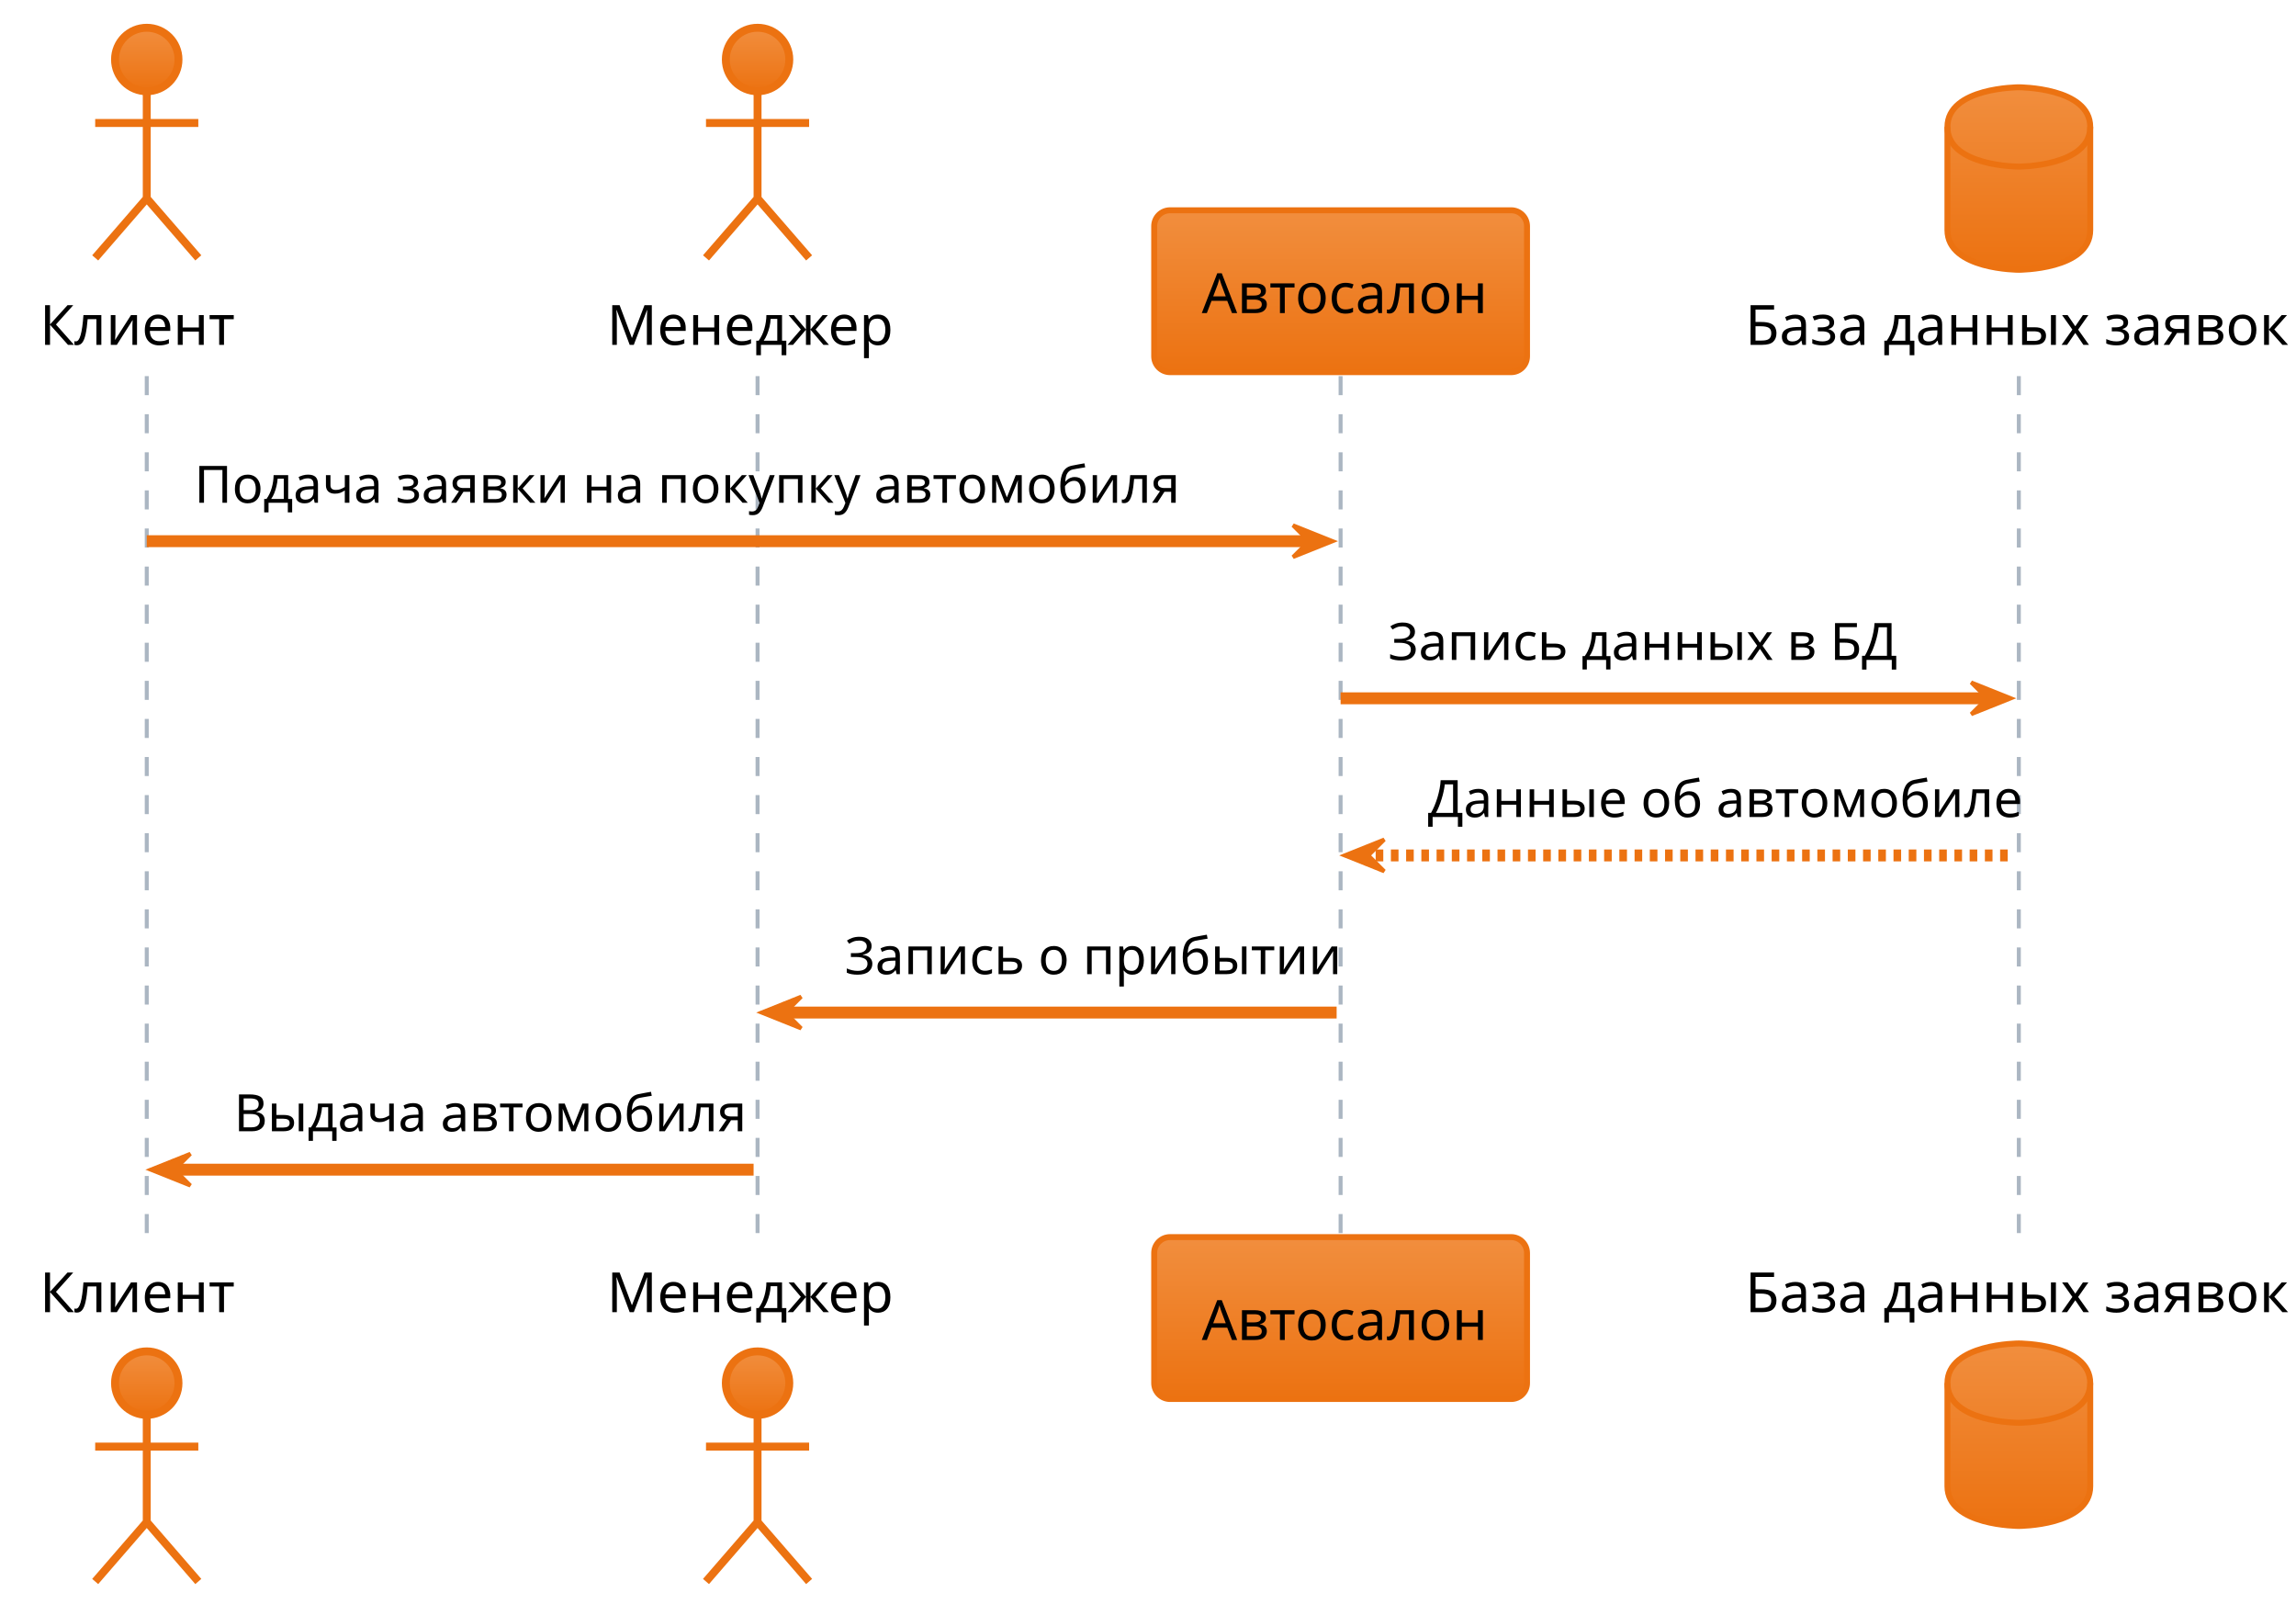
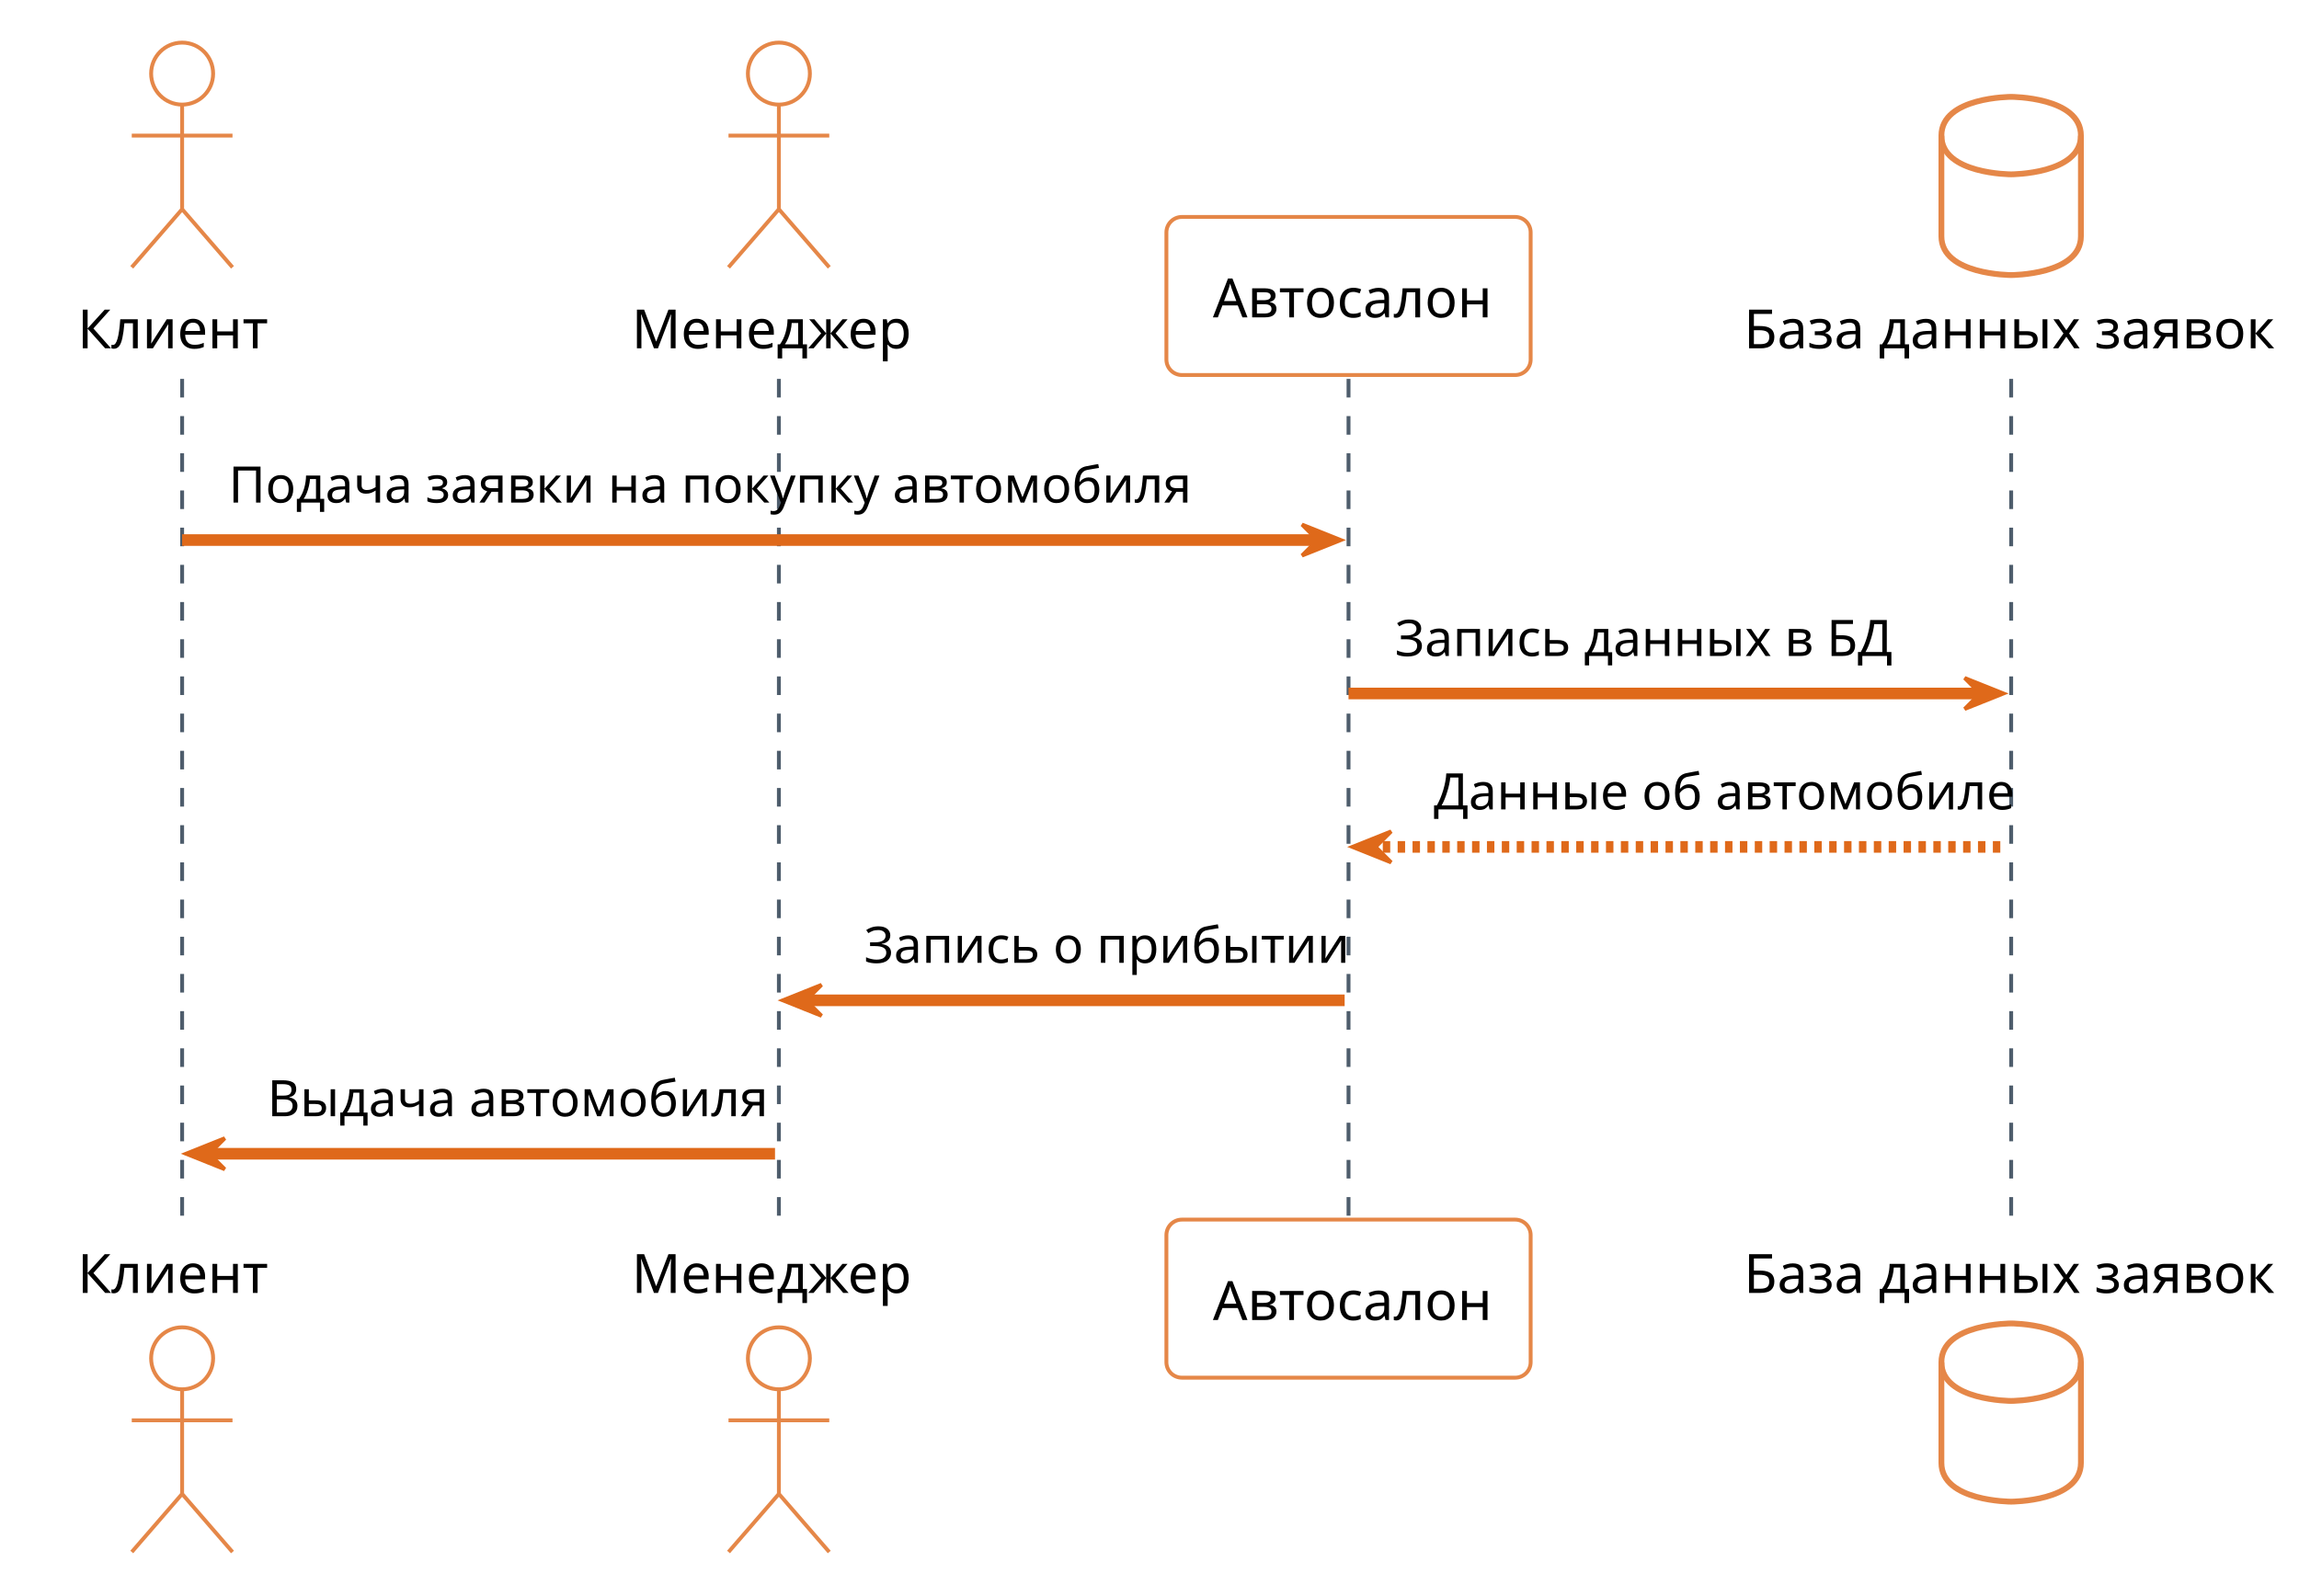
- <svg xmlns="http://www.w3.org/2000/svg" contentScriptType="application/ecmascript" contentStyleType="text/css" height="421.875px" preserveAspectRatio="none" style="width:603px;height:421px;background:#FFFFFF;" version="1.1" viewBox="0 0 603 421" width="603.125px" zoomAndPan="magnify">
-   <defs>
-     <linearGradient id="gdkramrhtbrd50" x1="50%" x2="50%" y1="0%" y2="100%">
-       <stop offset="0%" stop-color="#F18E3E" />
-       <stop offset="100%" stop-color="#EC7211" />
-     </linearGradient>
-   </defs>
+ <svg xmlns="http://www.w3.org/2000/svg" contentScriptType="application/ecmascript" contentStyleType="text/css" height="429.167px" preserveAspectRatio="none" style="width:618px;height:429px;background:#FFFFFF;" version="1.1" viewBox="0 0 618 429" width="618.75px" zoomAndPan="magnify">
+   <defs />
  <g>
-     <line style="stroke:#ABB6C2;stroke-width:1.042;stroke-dasharray:5.0,5.0;" x1="38.542" x2="38.542" y1="98.753" y2="325.849" />
-     <line style="stroke:#ABB6C2;stroke-width:1.042;stroke-dasharray:5.0,5.0;" x1="198.958" x2="198.958" y1="98.753" y2="325.849" />
-     <line style="stroke:#ABB6C2;stroke-width:1.042;stroke-dasharray:5.0,5.0;" x1="352.083" x2="352.083" y1="98.753" y2="325.849" />
-     <line style="stroke:#ABB6C2;stroke-width:1.042;stroke-dasharray:5.0,5.0;" x1="530.208" x2="530.208" y1="98.753" y2="325.849" />
-     <text fill="#000000" font-family="bahnschrift" font-size="14.583" lengthAdjust="spacing" textLength="50" x="10.417" y="90.54">Клиент</text>
-     <ellipse cx="38.542" cy="15.625" fill="url(#gdkramrhtbrd50)" rx="8.333" ry="8.333" style="stroke:#EC7211;stroke-width:2.083;" />
-     <path d="M38.542,23.958 L38.542,52.083 M25,32.292 L52.083,32.292 M38.542,52.083 L25,67.708 M38.542,52.083 L52.083,67.708 " fill="none" style="stroke:#EC7211;stroke-width:2.083;" />
-     <text fill="#000000" font-family="bahnschrift" font-size="14.583" lengthAdjust="spacing" textLength="50" x="10.417" y="344.514">Клиент</text>
-     <ellipse cx="38.542" cy="363.144" fill="url(#gdkramrhtbrd50)" rx="8.333" ry="8.333" style="stroke:#EC7211;stroke-width:2.083;" />
-     <path d="M38.542,371.477 L38.542,399.602 M25,379.811 L52.083,379.811 M38.542,399.602 L25,415.227 M38.542,399.602 L52.083,415.227 " fill="none" style="stroke:#EC7211;stroke-width:2.083;" />
-     <text fill="#000000" font-family="bahnschrift" font-size="14.583" lengthAdjust="spacing" textLength="72.917" x="159.375" y="90.54">Менеджер</text>
-     <ellipse cx="198.958" cy="15.625" fill="url(#gdkramrhtbrd50)" rx="8.333" ry="8.333" style="stroke:#EC7211;stroke-width:2.083;" />
-     <path d="M198.958,23.958 L198.958,52.083 M185.417,32.292 L212.5,32.292 M198.958,52.083 L185.417,67.708 M198.958,52.083 L212.5,67.708 " fill="none" style="stroke:#EC7211;stroke-width:2.083;" />
-     <text fill="#000000" font-family="bahnschrift" font-size="14.583" lengthAdjust="spacing" textLength="72.917" x="159.375" y="344.514">Менеджер</text>
-     <ellipse cx="198.958" cy="363.144" fill="url(#gdkramrhtbrd50)" rx="8.333" ry="8.333" style="stroke:#EC7211;stroke-width:2.083;" />
-     <path d="M198.958,371.477 L198.958,399.602 M185.417,379.811 L212.5,379.811 M198.958,399.602 L185.417,415.227 M198.958,399.602 L212.5,415.227 " fill="none" style="stroke:#EC7211;stroke-width:2.083;" />
-     <rect fill="url(#gdkramrhtbrd50)" height="42.503" rx="4.167" ry="4.167" style="stroke:#EC7211;stroke-width:1.562;" width="97.917" x="303.125" y="55.208" />
-     <text fill="#000000" font-family="bahnschrift" font-size="14.583" lengthAdjust="spacing" textLength="72.917" x="315.625" y="82.206">Автосалон</text>
-     <rect fill="url(#gdkramrhtbrd50)" height="42.503" rx="4.167" ry="4.167" style="stroke:#EC7211;stroke-width:1.562;" width="97.917" x="303.125" y="324.808" />
-     <text fill="#000000" font-family="bahnschrift" font-size="14.583" lengthAdjust="spacing" textLength="72.917" x="315.625" y="351.806">Автосалон</text>
-     <text fill="#000000" font-family="bahnschrift" font-size="14.583" lengthAdjust="spacing" textLength="137.5" x="458.333" y="90.54">База данных заявок</text>
-     <path d="M511.458,33.333 C511.458,22.917 530.208,22.917 530.208,22.917 C530.208,22.917 548.958,22.917 548.958,33.333 L548.958,60.417 C548.958,70.833 530.208,70.833 530.208,70.833 C530.208,70.833 511.458,70.833 511.458,60.417 L511.458,33.333 " fill="url(#gdkramrhtbrd50)" style="stroke:#EC7211;stroke-width:1.562;" />
-     <path d="M511.458,33.333 C511.458,43.75 530.208,43.75 530.208,43.75 C530.208,43.75 548.958,43.75 548.958,33.333 " fill="none" style="stroke:#EC7211;stroke-width:1.562;" />
-     <text fill="#000000" font-family="bahnschrift" font-size="14.583" lengthAdjust="spacing" textLength="137.5" x="458.333" y="344.514">База данных заявок</text>
-     <path d="M511.458,363.144 C511.458,352.727 530.208,352.727 530.208,352.727 C530.208,352.727 548.958,352.727 548.958,363.144 L548.958,390.227 C548.958,400.644 530.208,400.644 530.208,400.644 C530.208,400.644 511.458,400.644 511.458,390.227 L511.458,363.144 " fill="url(#gdkramrhtbrd50)" style="stroke:#EC7211;stroke-width:1.562;" />
-     <path d="M511.458,363.144 C511.458,373.561 530.208,373.561 530.208,373.561 C530.208,373.561 548.958,373.561 548.958,363.144 " fill="none" style="stroke:#EC7211;stroke-width:1.562;" />
-     <polygon fill="#EC7211" points="339.583,137.922,350,142.089,339.583,146.256,343.75,142.089" style="stroke:#EC7211;stroke-width:1.042;" />
-     <line style="stroke:#EC7211;stroke-width:3.125;" x1="38.542" x2="345.833" y1="142.089" y2="142.089" />
-     <text fill="#000000" font-family="bahnschrift" font-size="13.542" lengthAdjust="spacing" textLength="239.583" x="51.042" y="132.007">Подача заявки на покупку автомобиля</text>
-     <polygon fill="#EC7211" points="517.708,179.175,528.125,183.341,517.708,187.508,521.875,183.341" style="stroke:#EC7211;stroke-width:1.042;" />
-     <line style="stroke:#EC7211;stroke-width:3.125;" x1="352.083" x2="523.958" y1="183.341" y2="183.341" />
-     <text fill="#000000" font-family="bahnschrift" font-size="13.542" lengthAdjust="spacing" textLength="125" x="364.583" y="173.26">Запись данных в БД</text>
-     <polygon fill="#EC7211" points="363.542,220.427,353.125,224.594,363.542,228.761,359.375,224.594" style="stroke:#EC7211;stroke-width:1.042;" />
-     <line style="stroke:#EC7211;stroke-width:3.125;stroke-dasharray:2.0,2.0;" x1="357.292" x2="529.167" y1="224.594" y2="224.594" />
-     <text fill="#000000" font-family="bahnschrift" font-size="13.542" lengthAdjust="spacing" textLength="142.708" x="375" y="214.512">Данные об автомобиле</text>
-     <polygon fill="#EC7211" points="210.417,261.68,200,265.847,210.417,270.013,206.25,265.847" style="stroke:#EC7211;stroke-width:1.042;" />
-     <line style="stroke:#EC7211;stroke-width:3.125;" x1="204.167" x2="351.042" y1="265.847" y2="265.847" />
-     <text fill="#000000" font-family="bahnschrift" font-size="13.542" lengthAdjust="spacing" textLength="117.708" x="221.875" y="255.765">Запись о прибытии</text>
-     <polygon fill="#EC7211" points="50,302.933,39.583,307.099,50,311.266,45.833,307.099" style="stroke:#EC7211;stroke-width:1.042;" />
-     <line style="stroke:#EC7211;stroke-width:3.125;" x1="43.75" x2="197.917" y1="307.099" y2="307.099" />
-     <text fill="#000000" font-family="bahnschrift" font-size="13.542" lengthAdjust="spacing" textLength="125" x="61.458" y="297.017">Выдача автомобиля</text>
+     <line style="stroke:#4E5D6C;stroke-width:1.042;stroke-dasharray:5.0,5.0;" x1="48.958" x2="48.958" y1="101.878" y2="328.974" />
+     <line style="stroke:#4E5D6C;stroke-width:1.042;stroke-dasharray:5.0,5.0;" x1="209.375" x2="209.375" y1="101.878" y2="328.974" />
+     <line style="stroke:#4E5D6C;stroke-width:1.042;stroke-dasharray:5.0,5.0;" x1="362.5" x2="362.5" y1="101.878" y2="328.974" />
+     <line style="stroke:#4E5D6C;stroke-width:1.042;stroke-dasharray:5.0,5.0;" x1="540.625" x2="540.625" y1="101.878" y2="328.974" />
+     <text fill="#000000" font-family="bahnschrift" font-size="14.583" lengthAdjust="spacing" textLength="50" x="20.833" y="93.665">Клиент</text>
+     <ellipse cx="48.958" cy="19.792" rx="8.333" ry="8.333" style="stroke:#E58748;stroke-width:1.042;fill:none;" />
+     <path d="M48.958,28.125 L48.958,56.25 M35.417,36.458 L62.5,36.458 M48.958,56.25 L35.417,71.875 M48.958,56.25 L62.5,71.875 " fill="none" style="stroke:#E58748;stroke-width:1.042;" />
+     <text fill="#000000" font-family="bahnschrift" font-size="14.583" lengthAdjust="spacing" textLength="50" x="20.833" y="347.639">Клиент</text>
+     <ellipse cx="48.958" cy="365.227" rx="8.333" ry="8.333" style="stroke:#E58748;stroke-width:1.042;fill:none;" />
+     <path d="M48.958,373.561 L48.958,401.686 M35.417,381.894 L62.5,381.894 M48.958,401.686 L35.417,417.311 M48.958,401.686 L62.5,417.311 " fill="none" style="stroke:#E58748;stroke-width:1.042;" />
+     <text fill="#000000" font-family="bahnschrift" font-size="14.583" lengthAdjust="spacing" textLength="72.917" x="169.792" y="93.665">Менеджер</text>
+     <ellipse cx="209.375" cy="19.792" rx="8.333" ry="8.333" style="stroke:#E58748;stroke-width:1.042;fill:none;" />
+     <path d="M209.375,28.125 L209.375,56.25 M195.833,36.458 L222.917,36.458 M209.375,56.25 L195.833,71.875 M209.375,56.25 L222.917,71.875 " fill="none" style="stroke:#E58748;stroke-width:1.042;" />
+     <text fill="#000000" font-family="bahnschrift" font-size="14.583" lengthAdjust="spacing" textLength="72.917" x="169.792" y="347.639">Менеджер</text>
+     <ellipse cx="209.375" cy="365.227" rx="8.333" ry="8.333" style="stroke:#E58748;stroke-width:1.042;fill:none;" />
+     <path d="M209.375,373.561 L209.375,401.686 M195.833,381.894 L222.917,381.894 M209.375,401.686 L195.833,417.311 M209.375,401.686 L222.917,417.311 " fill="none" style="stroke:#E58748;stroke-width:1.042;" />
+     <rect height="42.503" rx="4.167" ry="4.167" style="stroke:#E58748;stroke-width:1.042;fill:none;" width="97.917" x="313.542" y="58.333" />
+     <text fill="#000000" font-family="bahnschrift" font-size="14.583" lengthAdjust="spacing" textLength="72.917" x="326.042" y="85.331">Автосалон</text>
+     <rect height="42.503" rx="4.167" ry="4.167" style="stroke:#E58748;stroke-width:1.042;fill:none;" width="97.917" x="313.542" y="327.933" />
+     <text fill="#000000" font-family="bahnschrift" font-size="14.583" lengthAdjust="spacing" textLength="72.917" x="326.042" y="354.931">Автосалон</text>
+     <text fill="#000000" font-family="bahnschrift" font-size="14.583" lengthAdjust="spacing" textLength="137.5" x="468.75" y="93.665">База данных заявок</text>
+     <path d="M521.875,36.458 C521.875,26.042 540.625,26.042 540.625,26.042 C540.625,26.042 559.375,26.042 559.375,36.458 L559.375,63.542 C559.375,73.958 540.625,73.958 540.625,73.958 C540.625,73.958 521.875,73.958 521.875,63.542 L521.875,36.458 " style="stroke:#E58748;stroke-width:1.562;fill:none;" />
+     <path d="M521.875,36.458 C521.875,46.875 540.625,46.875 540.625,46.875 C540.625,46.875 559.375,46.875 559.375,36.458 " fill="none" style="stroke:#E58748;stroke-width:1.562;" />
+     <text fill="#000000" font-family="bahnschrift" font-size="14.583" lengthAdjust="spacing" textLength="137.5" x="468.75" y="347.639">База данных заявок</text>
+     <path d="M521.875,366.269 C521.875,355.852 540.625,355.852 540.625,355.852 C540.625,355.852 559.375,355.852 559.375,366.269 L559.375,393.352 C559.375,403.769 540.625,403.769 540.625,403.769 C540.625,403.769 521.875,403.769 521.875,393.352 L521.875,366.269 " style="stroke:#E58748;stroke-width:1.562;fill:none;" />
+     <path d="M521.875,366.269 C521.875,376.686 540.625,376.686 540.625,376.686 C540.625,376.686 559.375,376.686 559.375,366.269 " fill="none" style="stroke:#E58748;stroke-width:1.562;" />
+     <polygon fill="#DF691A" points="350,141.047,360.417,145.214,350,149.381,354.167,145.214" style="stroke:#DF691A;stroke-width:1.042;" />
+     <line style="stroke:#DF691A;stroke-width:3.125;" x1="48.958" x2="356.25" y1="145.214" y2="145.214" />
+     <text fill="#000000" font-family="bahnschrift" font-size="13.542" lengthAdjust="spacing" textLength="239.583" x="61.458" y="135.132">Подача заявки на покупку автомобиля</text>
+     <polygon fill="#DF691A" points="528.125,182.3,538.542,186.466,528.125,190.633,532.292,186.466" style="stroke:#DF691A;stroke-width:1.042;" />
+     <line style="stroke:#DF691A;stroke-width:3.125;" x1="362.5" x2="534.375" y1="186.466" y2="186.466" />
+     <text fill="#000000" font-family="bahnschrift" font-size="13.542" lengthAdjust="spacing" textLength="125" x="375" y="176.385">Запись данных в БД</text>
+     <polygon fill="#DF691A" points="373.958,223.552,363.542,227.719,373.958,231.886,369.792,227.719" style="stroke:#DF691A;stroke-width:1.042;" />
+     <line style="stroke:#DF691A;stroke-width:3.125;stroke-dasharray:2.0,2.0;" x1="367.708" x2="539.583" y1="227.719" y2="227.719" />
+     <text fill="#000000" font-family="bahnschrift" font-size="13.542" lengthAdjust="spacing" textLength="142.708" x="385.417" y="217.637">Данные об автомобиле</text>
+     <polygon fill="#DF691A" points="220.833,264.805,210.417,268.972,220.833,273.138,216.667,268.972" style="stroke:#DF691A;stroke-width:1.042;" />
+     <line style="stroke:#DF691A;stroke-width:3.125;" x1="214.583" x2="361.458" y1="268.972" y2="268.972" />
+     <text fill="#000000" font-family="bahnschrift" font-size="13.542" lengthAdjust="spacing" textLength="117.708" x="232.292" y="258.89">Запись о прибытии</text>
+     <polygon fill="#DF691A" points="60.417,306.058,50,310.224,60.417,314.391,56.25,310.224" style="stroke:#DF691A;stroke-width:1.042;" />
+     <line style="stroke:#DF691A;stroke-width:3.125;" x1="54.167" x2="208.333" y1="310.224" y2="310.224" />
+     <text fill="#000000" font-family="bahnschrift" font-size="13.542" lengthAdjust="spacing" textLength="125" x="71.875" y="300.142">Выдача автомобиля</text>
  </g>
</svg>
